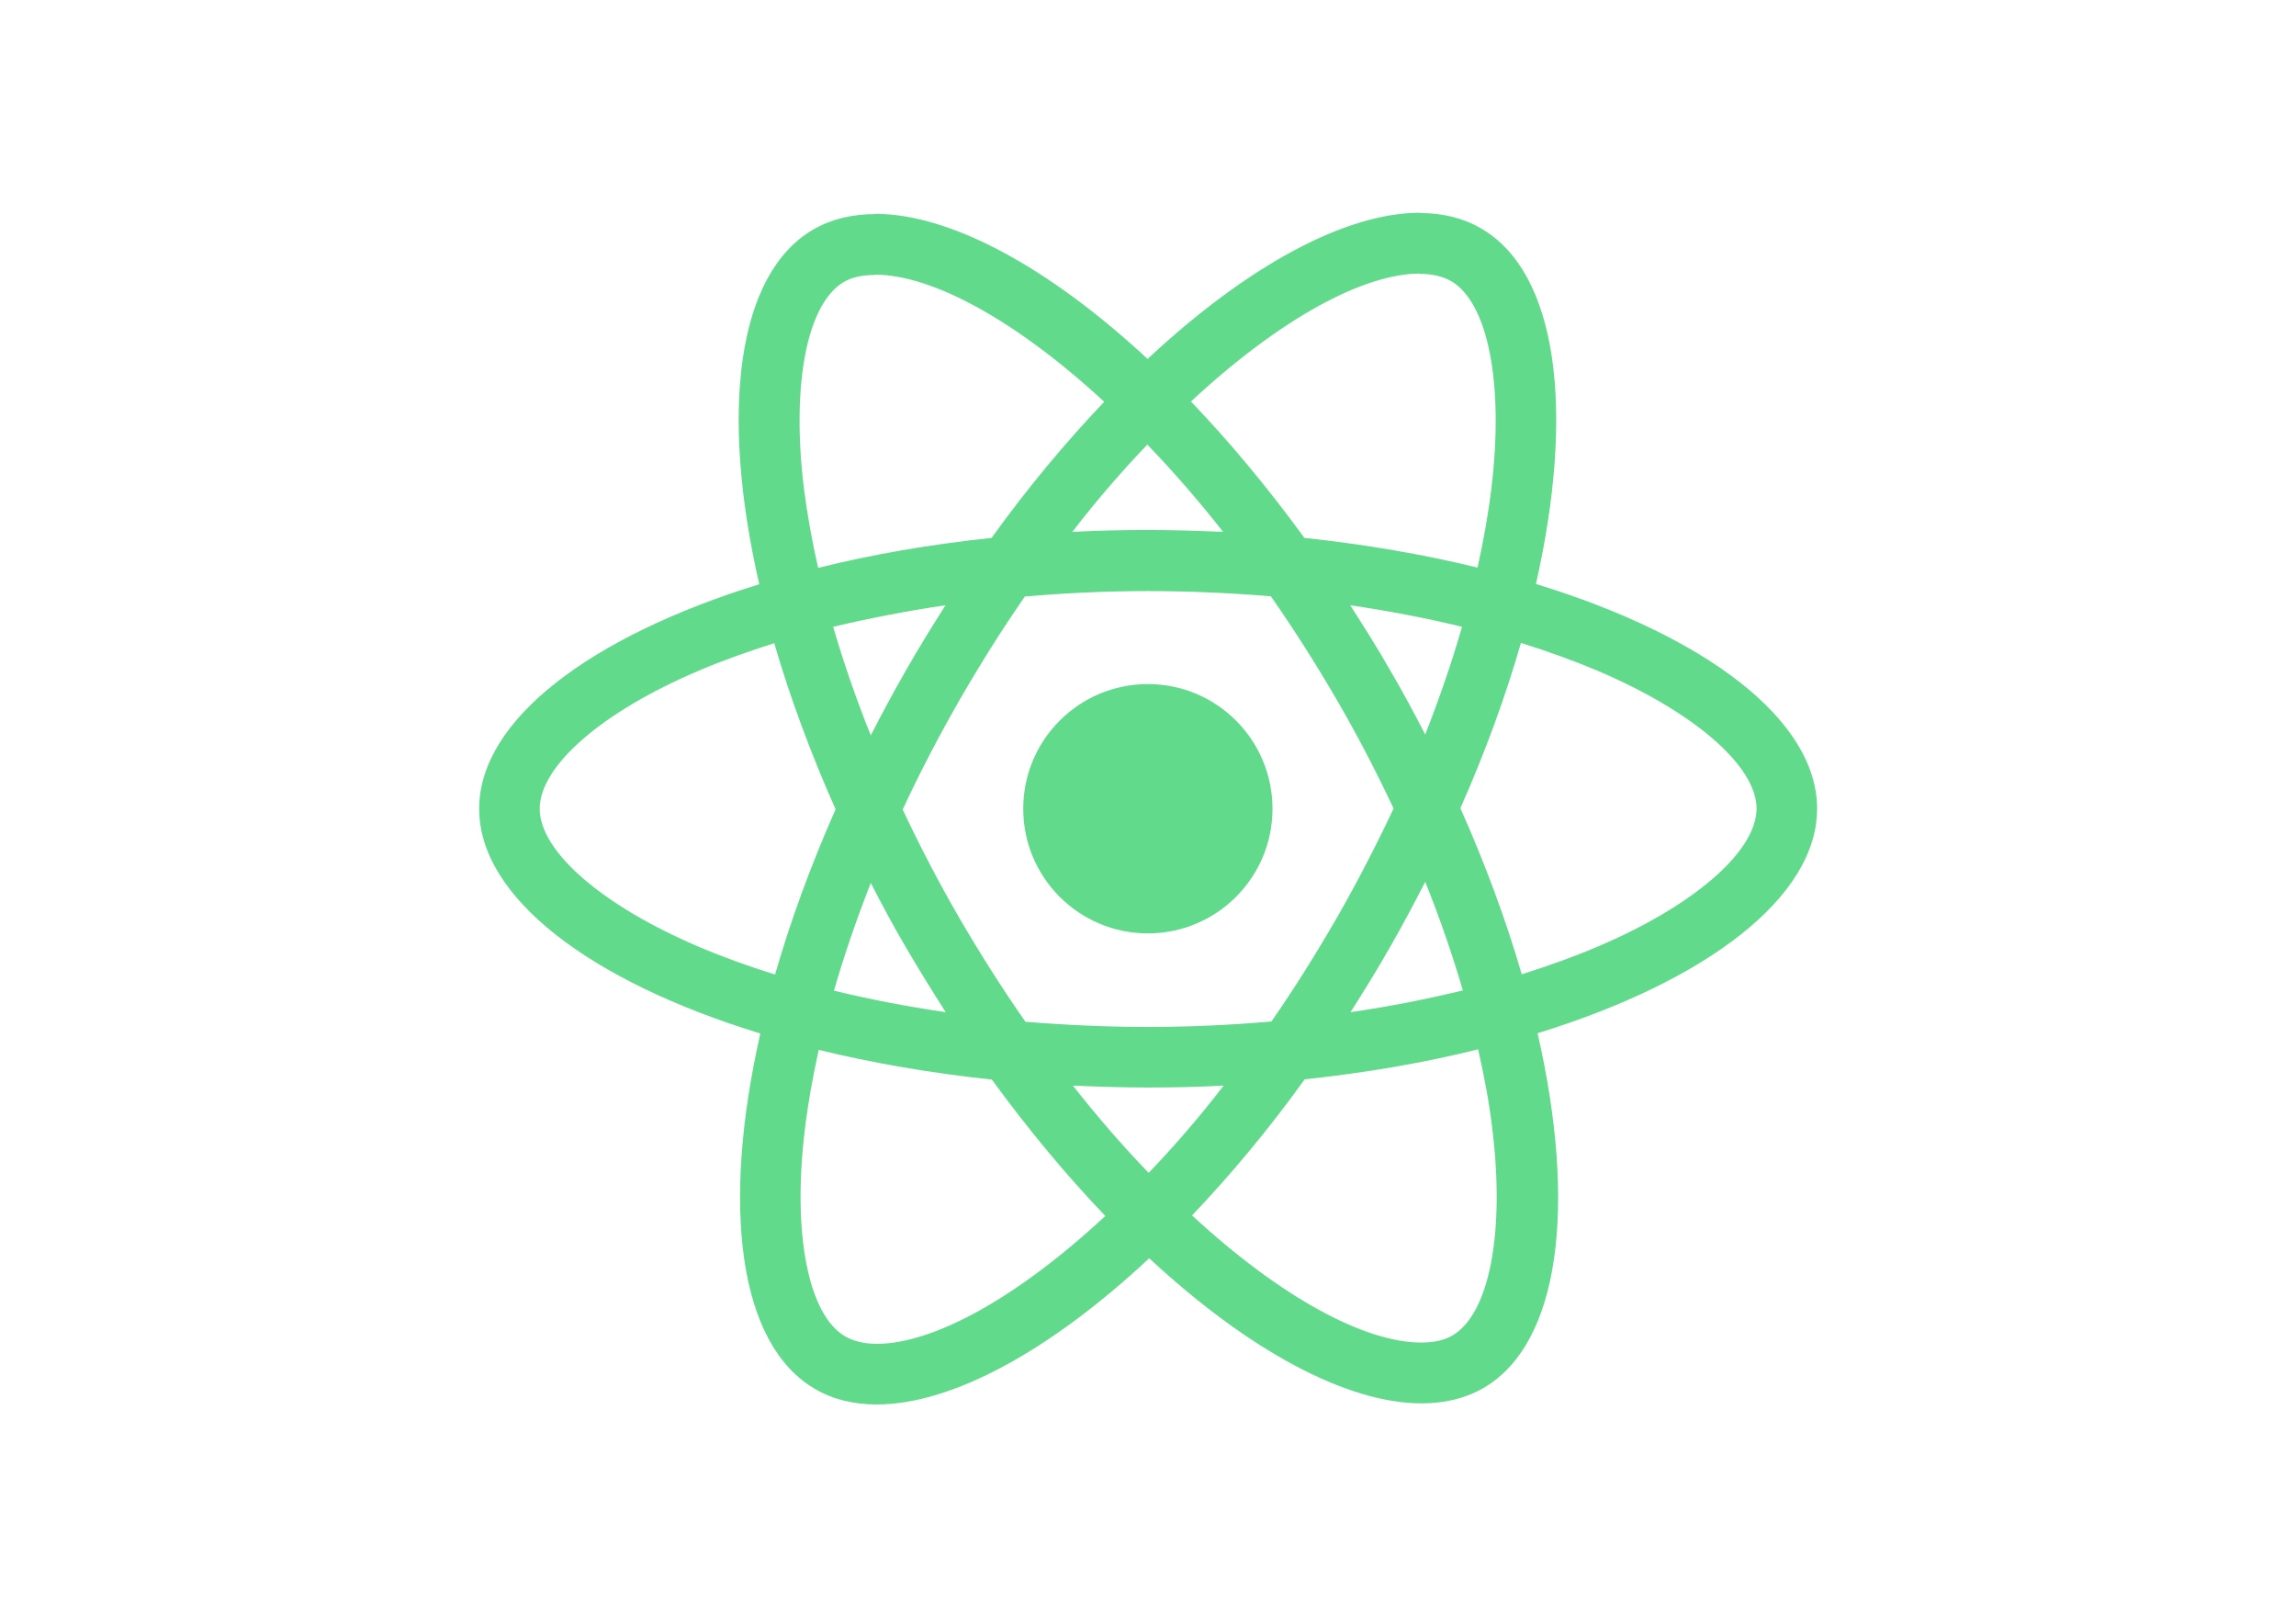
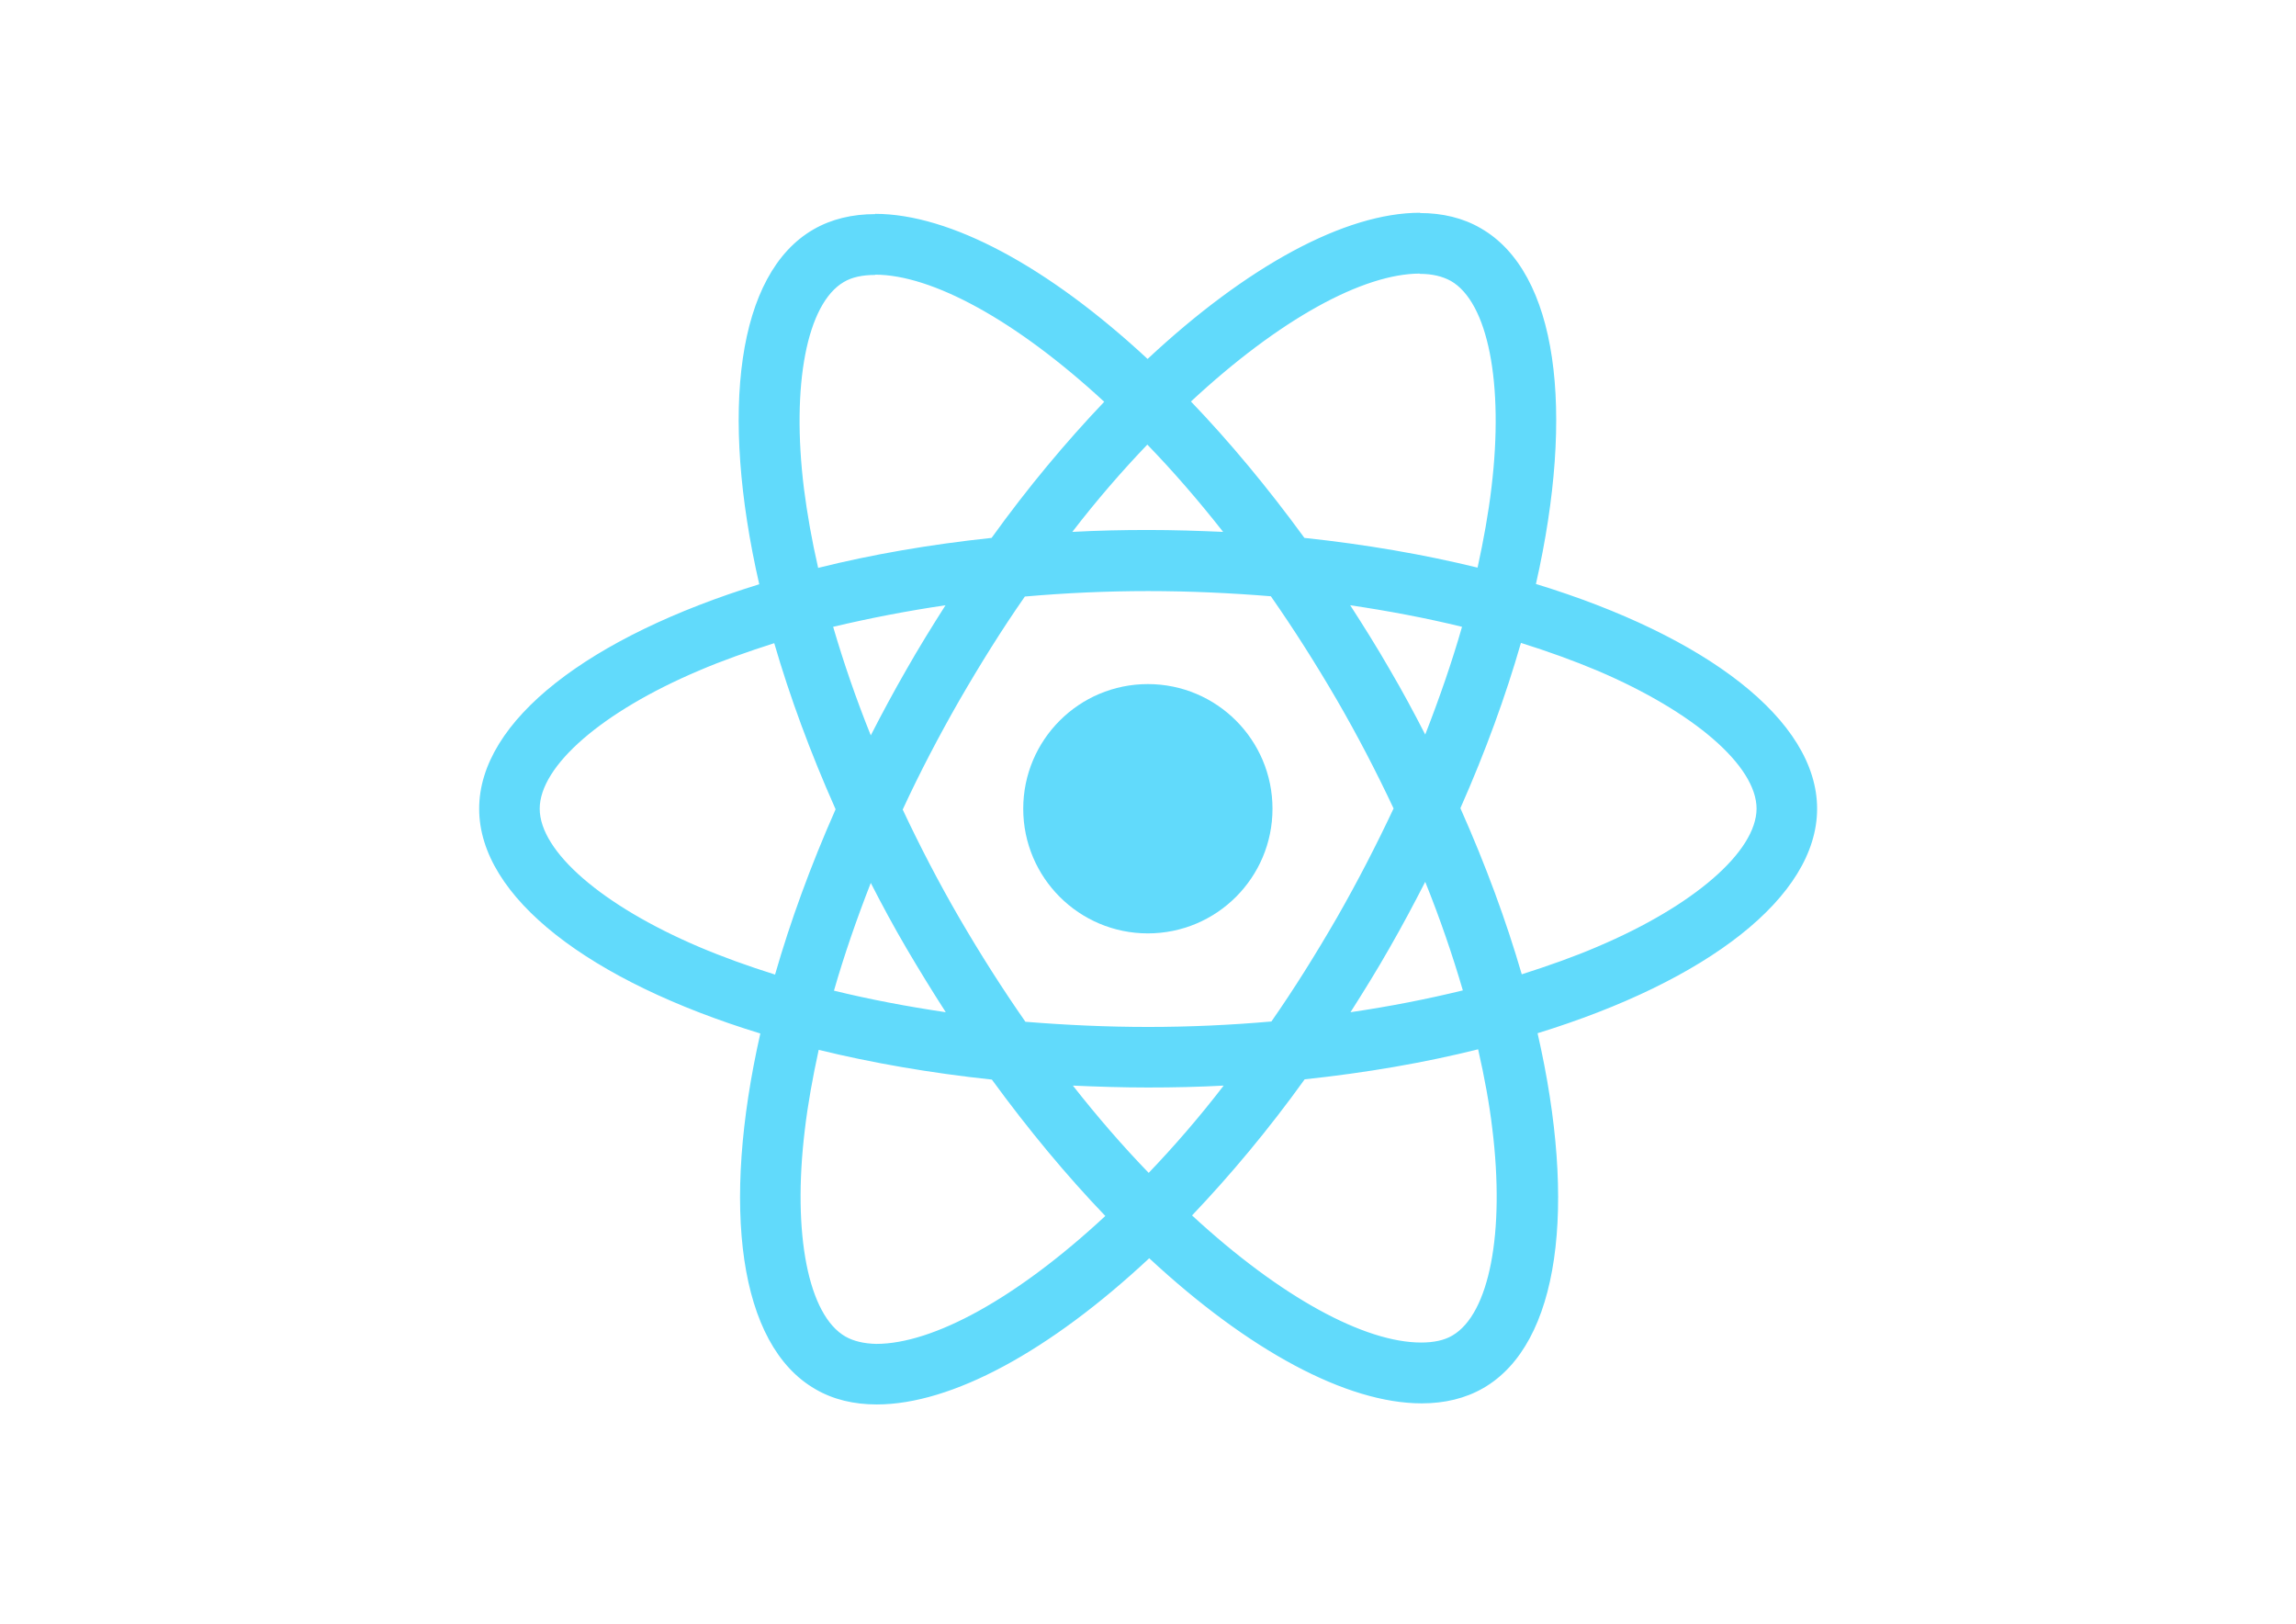
- <svg xmlns="http://www.w3.org/2000/svg" viewBox="0 0 841.9 595.3" version="1.1" id="svg10">
-   <defs id="defs14" />
-   <g fill="#61DAFB" id="g8" style="fill:#61da8c;fill-opacity:1">
-     <path d="M666.3 296.5c0-32.5-40.7-63.3-103.1-82.4 14.4-63.6 8-114.2-20.2-130.4-6.5-3.8-14.1-5.6-22.4-5.6v22.3c4.6 0 8.3.9 11.4 2.6 13.6 7.8 19.5 37.5 14.9 75.7-1.1 9.4-2.9 19.3-5.1 29.4-19.6-4.8-41-8.5-63.5-10.9-13.5-18.5-27.5-35.3-41.6-50 32.6-30.3 63.2-46.9 84-46.9V78c-27.5 0-63.5 19.6-99.9 53.6-36.4-33.8-72.4-53.2-99.9-53.2v22.3c20.7 0 51.4 16.5 84 46.6-14 14.7-28 31.4-41.3 49.9-22.6 2.4-44 6.1-63.6 11-2.3-10-4-19.7-5.2-29-4.7-38.2 1.1-67.9 14.6-75.8 3-1.8 6.9-2.6 11.5-2.6V78.5c-8.4 0-16 1.8-22.6 5.6-28.1 16.2-34.4 66.7-19.9 130.1-62.2 19.2-102.7 49.9-102.7 82.3 0 32.5 40.7 63.3 103.1 82.4-14.4 63.6-8 114.2 20.2 130.4 6.5 3.8 14.1 5.6 22.5 5.6 27.5 0 63.5-19.6 99.9-53.6 36.4 33.8 72.4 53.2 99.9 53.2 8.4 0 16-1.8 22.6-5.6 28.1-16.2 34.4-66.7 19.9-130.1 62-19.1 102.5-49.9 102.5-82.3zm-130.2-66.7c-3.7 12.9-8.3 26.2-13.5 39.5-4.1-8-8.4-16-13.1-24-4.6-8-9.5-15.8-14.4-23.4 14.2 2.1 27.9 4.7 41 7.9zm-45.8 106.5c-7.8 13.5-15.8 26.3-24.1 38.2-14.9 1.3-30 2-45.2 2-15.1 0-30.2-.7-45-1.9-8.3-11.9-16.4-24.6-24.2-38-7.6-13.1-14.5-26.4-20.8-39.8 6.2-13.4 13.2-26.8 20.7-39.9 7.8-13.5 15.8-26.3 24.1-38.2 14.9-1.3 30-2 45.2-2 15.1 0 30.2.7 45 1.9 8.3 11.9 16.4 24.6 24.2 38 7.6 13.1 14.5 26.4 20.8 39.8-6.3 13.4-13.2 26.8-20.7 39.9zm32.3-13c5.4 13.4 10 26.8 13.8 39.8-13.1 3.2-26.9 5.9-41.2 8 4.9-7.7 9.8-15.6 14.4-23.7 4.6-8 8.9-16.1 13-24.1zM421.2 430c-9.3-9.6-18.6-20.3-27.8-32 9 .4 18.2.7 27.5.7 9.4 0 18.7-.2 27.8-.7-9 11.7-18.3 22.4-27.5 32zm-74.4-58.9c-14.2-2.1-27.9-4.7-41-7.9 3.7-12.9 8.3-26.2 13.5-39.5 4.1 8 8.4 16 13.1 24 4.7 8 9.5 15.8 14.4 23.4zM420.7 163c9.3 9.6 18.6 20.3 27.8 32-9-.4-18.2-.7-27.5-.7-9.4 0-18.7.2-27.8.7 9-11.7 18.3-22.4 27.5-32zm-74 58.9c-4.9 7.7-9.8 15.6-14.4 23.7-4.6 8-8.9 16-13 24-5.4-13.4-10-26.8-13.8-39.8 13.1-3.1 26.9-5.8 41.2-7.9zm-90.5 125.2c-35.4-15.1-58.3-34.9-58.3-50.6 0-15.7 22.9-35.6 58.3-50.6 8.6-3.7 18-7 27.7-10.1 5.7 19.6 13.2 40 22.5 60.9-9.2 20.8-16.6 41.1-22.2 60.6-9.9-3.1-19.3-6.5-28-10.2zM310 490c-13.6-7.8-19.5-37.5-14.9-75.7 1.1-9.4 2.9-19.3 5.1-29.4 19.6 4.8 41 8.5 63.5 10.9 13.5 18.5 27.5 35.3 41.6 50-32.6 30.3-63.2 46.9-84 46.9-4.5-.1-8.3-1-11.3-2.7zm237.2-76.2c4.7 38.2-1.1 67.9-14.6 75.8-3 1.8-6.9 2.6-11.5 2.6-20.7 0-51.4-16.5-84-46.6 14-14.7 28-31.4 41.3-49.9 22.6-2.4 44-6.1 63.6-11 2.3 10.1 4.1 19.8 5.2 29.1zm38.5-66.7c-8.6 3.7-18 7-27.7 10.1-5.7-19.6-13.2-40-22.5-60.9 9.2-20.8 16.6-41.1 22.2-60.6 9.9 3.1 19.3 6.5 28.1 10.2 35.4 15.1 58.3 34.9 58.3 50.6-.1 15.7-23 35.6-58.4 50.6zM320.8 78.4z" id="path2" style="fill:#61da8c;fill-opacity:1" />
-     <circle cx="420.9" cy="296.5" r="45.7" id="circle4" style="fill:#61da8c;fill-opacity:1" />
-     <path d="M520.5 78.1z" id="path6" style="fill:#61da8c;fill-opacity:1" />
+ <svg xmlns="http://www.w3.org/2000/svg" viewBox="0 0 841.9 595.3">
+   <g fill="#61DAFB">
+     <path d="M666.3 296.5c0-32.5-40.7-63.3-103.1-82.4 14.4-63.6 8-114.2-20.2-130.4-6.5-3.8-14.1-5.6-22.4-5.6v22.3c4.6 0 8.3.9 11.4 2.6 13.6 7.8 19.5 37.5 14.9 75.7-1.1 9.4-2.9 19.3-5.1 29.4-19.6-4.8-41-8.5-63.5-10.9-13.5-18.5-27.5-35.3-41.6-50 32.6-30.3 63.2-46.9 84-46.9V78c-27.5 0-63.5 19.6-99.9 53.6-36.4-33.8-72.4-53.2-99.9-53.2v22.3c20.7 0 51.4 16.5 84 46.6-14 14.7-28 31.4-41.3 49.9-22.6 2.4-44 6.1-63.6 11-2.3-10-4-19.7-5.2-29-4.7-38.2 1.1-67.9 14.6-75.8 3-1.8 6.9-2.6 11.5-2.6V78.5c-8.4 0-16 1.8-22.6 5.6-28.1 16.2-34.4 66.7-19.9 130.1-62.2 19.2-102.7 49.9-102.7 82.3 0 32.5 40.7 63.3 103.1 82.4-14.4 63.6-8 114.2 20.2 130.4 6.5 3.8 14.1 5.6 22.5 5.6 27.5 0 63.5-19.6 99.9-53.6 36.4 33.8 72.4 53.2 99.9 53.2 8.4 0 16-1.8 22.6-5.6 28.1-16.2 34.4-66.7 19.9-130.1 62-19.1 102.5-49.9 102.5-82.3zm-130.2-66.7c-3.7 12.9-8.3 26.2-13.5 39.5-4.1-8-8.4-16-13.1-24-4.6-8-9.5-15.8-14.4-23.4 14.2 2.1 27.9 4.7 41 7.9zm-45.8 106.5c-7.8 13.5-15.8 26.3-24.1 38.2-14.9 1.3-30 2-45.2 2-15.1 0-30.2-.7-45-1.9-8.3-11.9-16.4-24.6-24.2-38-7.6-13.1-14.5-26.4-20.8-39.8 6.2-13.4 13.2-26.8 20.7-39.9 7.8-13.5 15.8-26.3 24.1-38.2 14.9-1.3 30-2 45.2-2 15.1 0 30.2.7 45 1.9 8.3 11.9 16.4 24.6 24.2 38 7.6 13.1 14.5 26.4 20.8 39.8-6.3 13.4-13.2 26.8-20.7 39.9zm32.3-13c5.4 13.4 10 26.8 13.8 39.8-13.1 3.2-26.9 5.9-41.2 8 4.9-7.7 9.8-15.6 14.4-23.7 4.6-8 8.9-16.1 13-24.1zM421.2 430c-9.3-9.6-18.6-20.3-27.8-32 9 .4 18.2.7 27.5.7 9.4 0 18.7-.2 27.8-.7-9 11.7-18.3 22.4-27.5 32zm-74.4-58.9c-14.2-2.1-27.9-4.7-41-7.9 3.7-12.9 8.3-26.2 13.5-39.5 4.1 8 8.4 16 13.1 24 4.7 8 9.5 15.8 14.4 23.4zM420.7 163c9.3 9.6 18.6 20.3 27.8 32-9-.4-18.2-.7-27.5-.7-9.4 0-18.7.2-27.8.7 9-11.7 18.3-22.4 27.5-32zm-74 58.9c-4.9 7.7-9.8 15.6-14.4 23.7-4.6 8-8.9 16-13 24-5.4-13.4-10-26.8-13.8-39.8 13.1-3.1 26.9-5.8 41.2-7.9zm-90.5 125.2c-35.4-15.1-58.3-34.9-58.3-50.6 0-15.7 22.9-35.6 58.3-50.6 8.6-3.7 18-7 27.7-10.1 5.7 19.6 13.2 40 22.5 60.9-9.2 20.8-16.6 41.1-22.2 60.6-9.9-3.1-19.3-6.5-28-10.2zM310 490c-13.6-7.8-19.5-37.5-14.9-75.7 1.1-9.4 2.9-19.3 5.1-29.4 19.6 4.8 41 8.5 63.5 10.9 13.5 18.5 27.5 35.3 41.6 50-32.6 30.3-63.2 46.9-84 46.9-4.5-.1-8.3-1-11.3-2.7zm237.2-76.2c4.7 38.2-1.1 67.9-14.6 75.8-3 1.8-6.9 2.6-11.5 2.6-20.7 0-51.4-16.5-84-46.6 14-14.7 28-31.4 41.3-49.9 22.6-2.4 44-6.1 63.6-11 2.3 10.1 4.1 19.8 5.2 29.1zm38.5-66.7c-8.6 3.7-18 7-27.7 10.1-5.7-19.6-13.2-40-22.5-60.9 9.2-20.8 16.6-41.1 22.2-60.6 9.9 3.1 19.3 6.5 28.1 10.2 35.4 15.1 58.3 34.9 58.3 50.6-.1 15.7-23 35.6-58.4 50.6zM320.8 78.4z" />
+     <circle cx="420.9" cy="296.5" r="45.7" />
+     <path d="M520.5 78.1z" />
  </g>
</svg>
